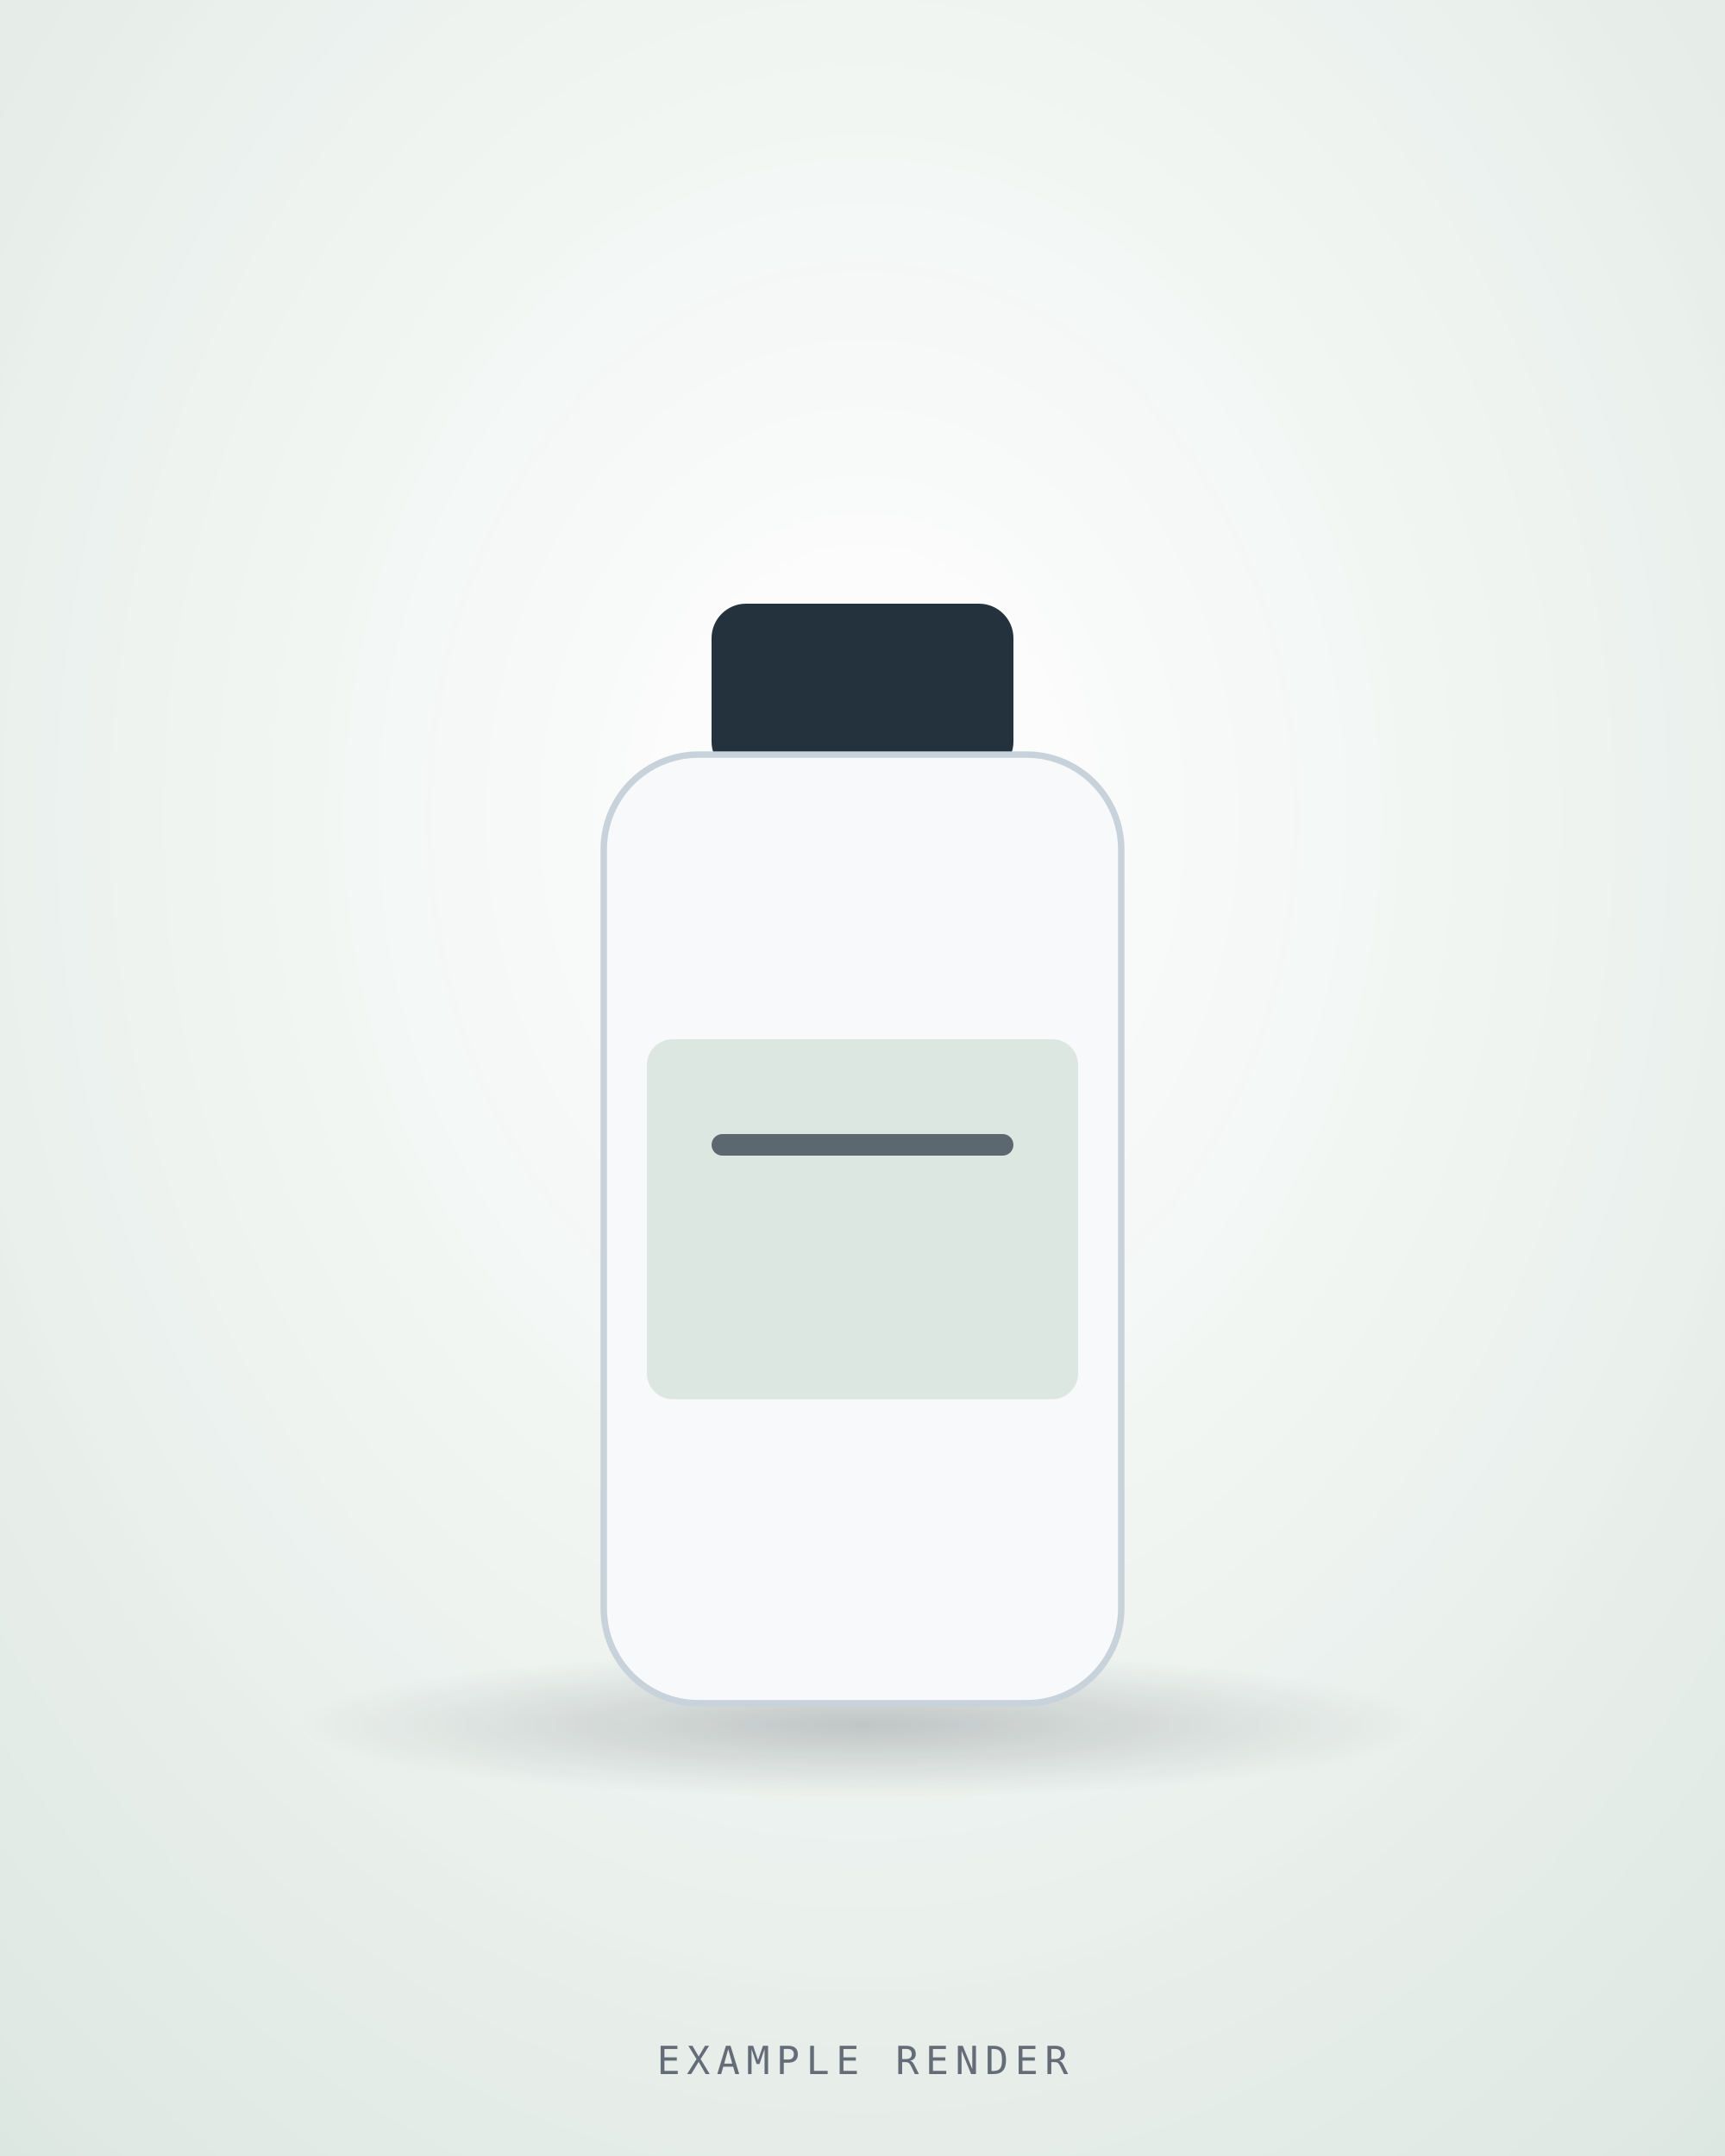
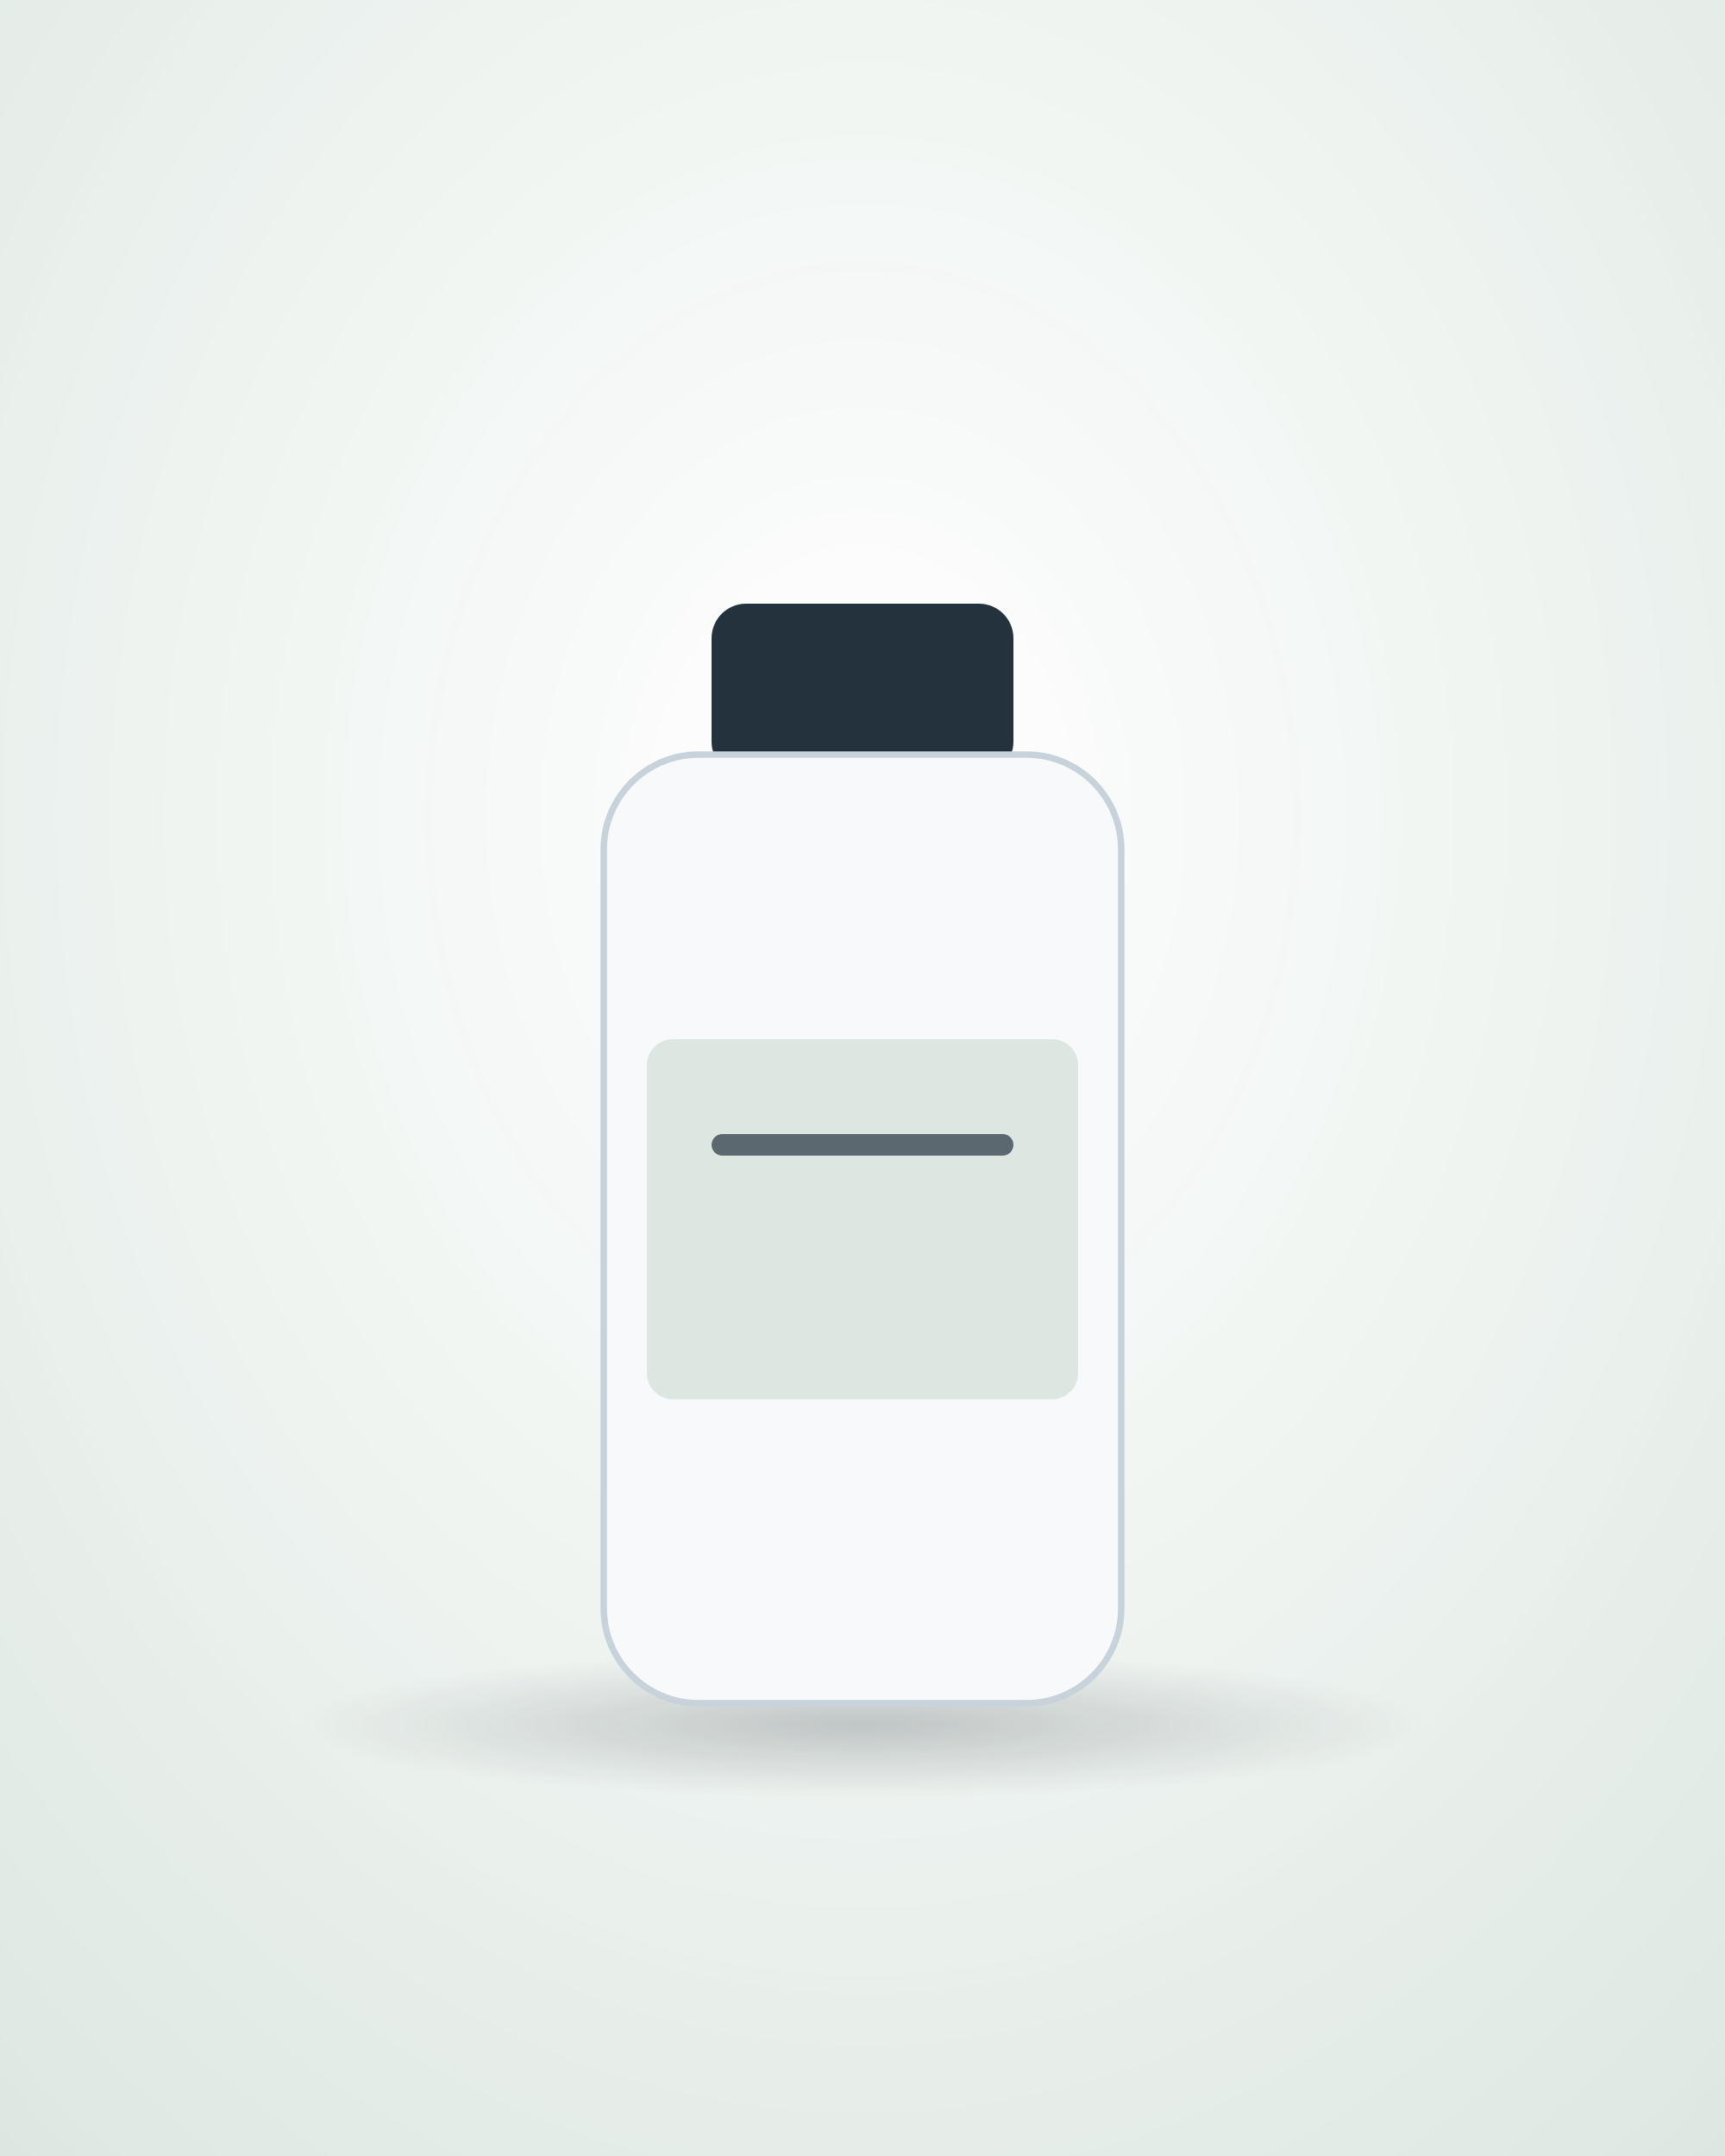
<svg xmlns="http://www.w3.org/2000/svg" viewBox="0 0 800 1000">
  <defs>
    <radialGradient id="bg" cx=".5" cy=".38" r=".8">
      <stop offset="0" stop-color="#fff" stop-opacity=".9" />
      <stop offset="1" stop-color="#DDE7E1" />
    </radialGradient>
    <radialGradient id="sh" cx=".5" cy=".5" r=".5">
      <stop offset="0" stop-color="#1d242b" stop-opacity=".22" />
      <stop offset="1" stop-color="#1d242b" stop-opacity="0" />
    </radialGradient>
    <linearGradient id="gl" x1="0" y1="0" x2="1" y2="1">
      <stop offset="0" stop-color="#fff" stop-opacity=".95" />
      <stop offset="1" stop-color="#fff" stop-opacity=".35" />
    </linearGradient>
  </defs>
  <rect width="800" height="1000" fill="url(#bg)" />
  <ellipse cx="400" cy="800" rx="260" ry="34" fill="url(#sh)" />
  <rect x="330" y="280" width="140" height="80" rx="16" fill="#24323E" />
  <rect x="280" y="350" width="240" height="440" rx="44" fill="#f7f9fb" stroke="#c8d2db" stroke-width="3" />
  <rect x="300" y="482" width="200" height="167" rx="12" fill="#DDE7E1" />
  <rect x="330" y="526" width="140" height="10" rx="5" fill="#24323E" opacity=".7" />
-   <text x="400" y="962" text-anchor="middle" font-family="IBM Plex Mono,monospace" font-size="18" letter-spacing="3" fill="#646D77">EXAMPLE RENDER</text>
+   <text x="400" y="962" text-anchor="middle" font-family="IBM Plex Mono,monospace" font-size="18" letter-spacing="3" fill="#646D77" />
</svg>
